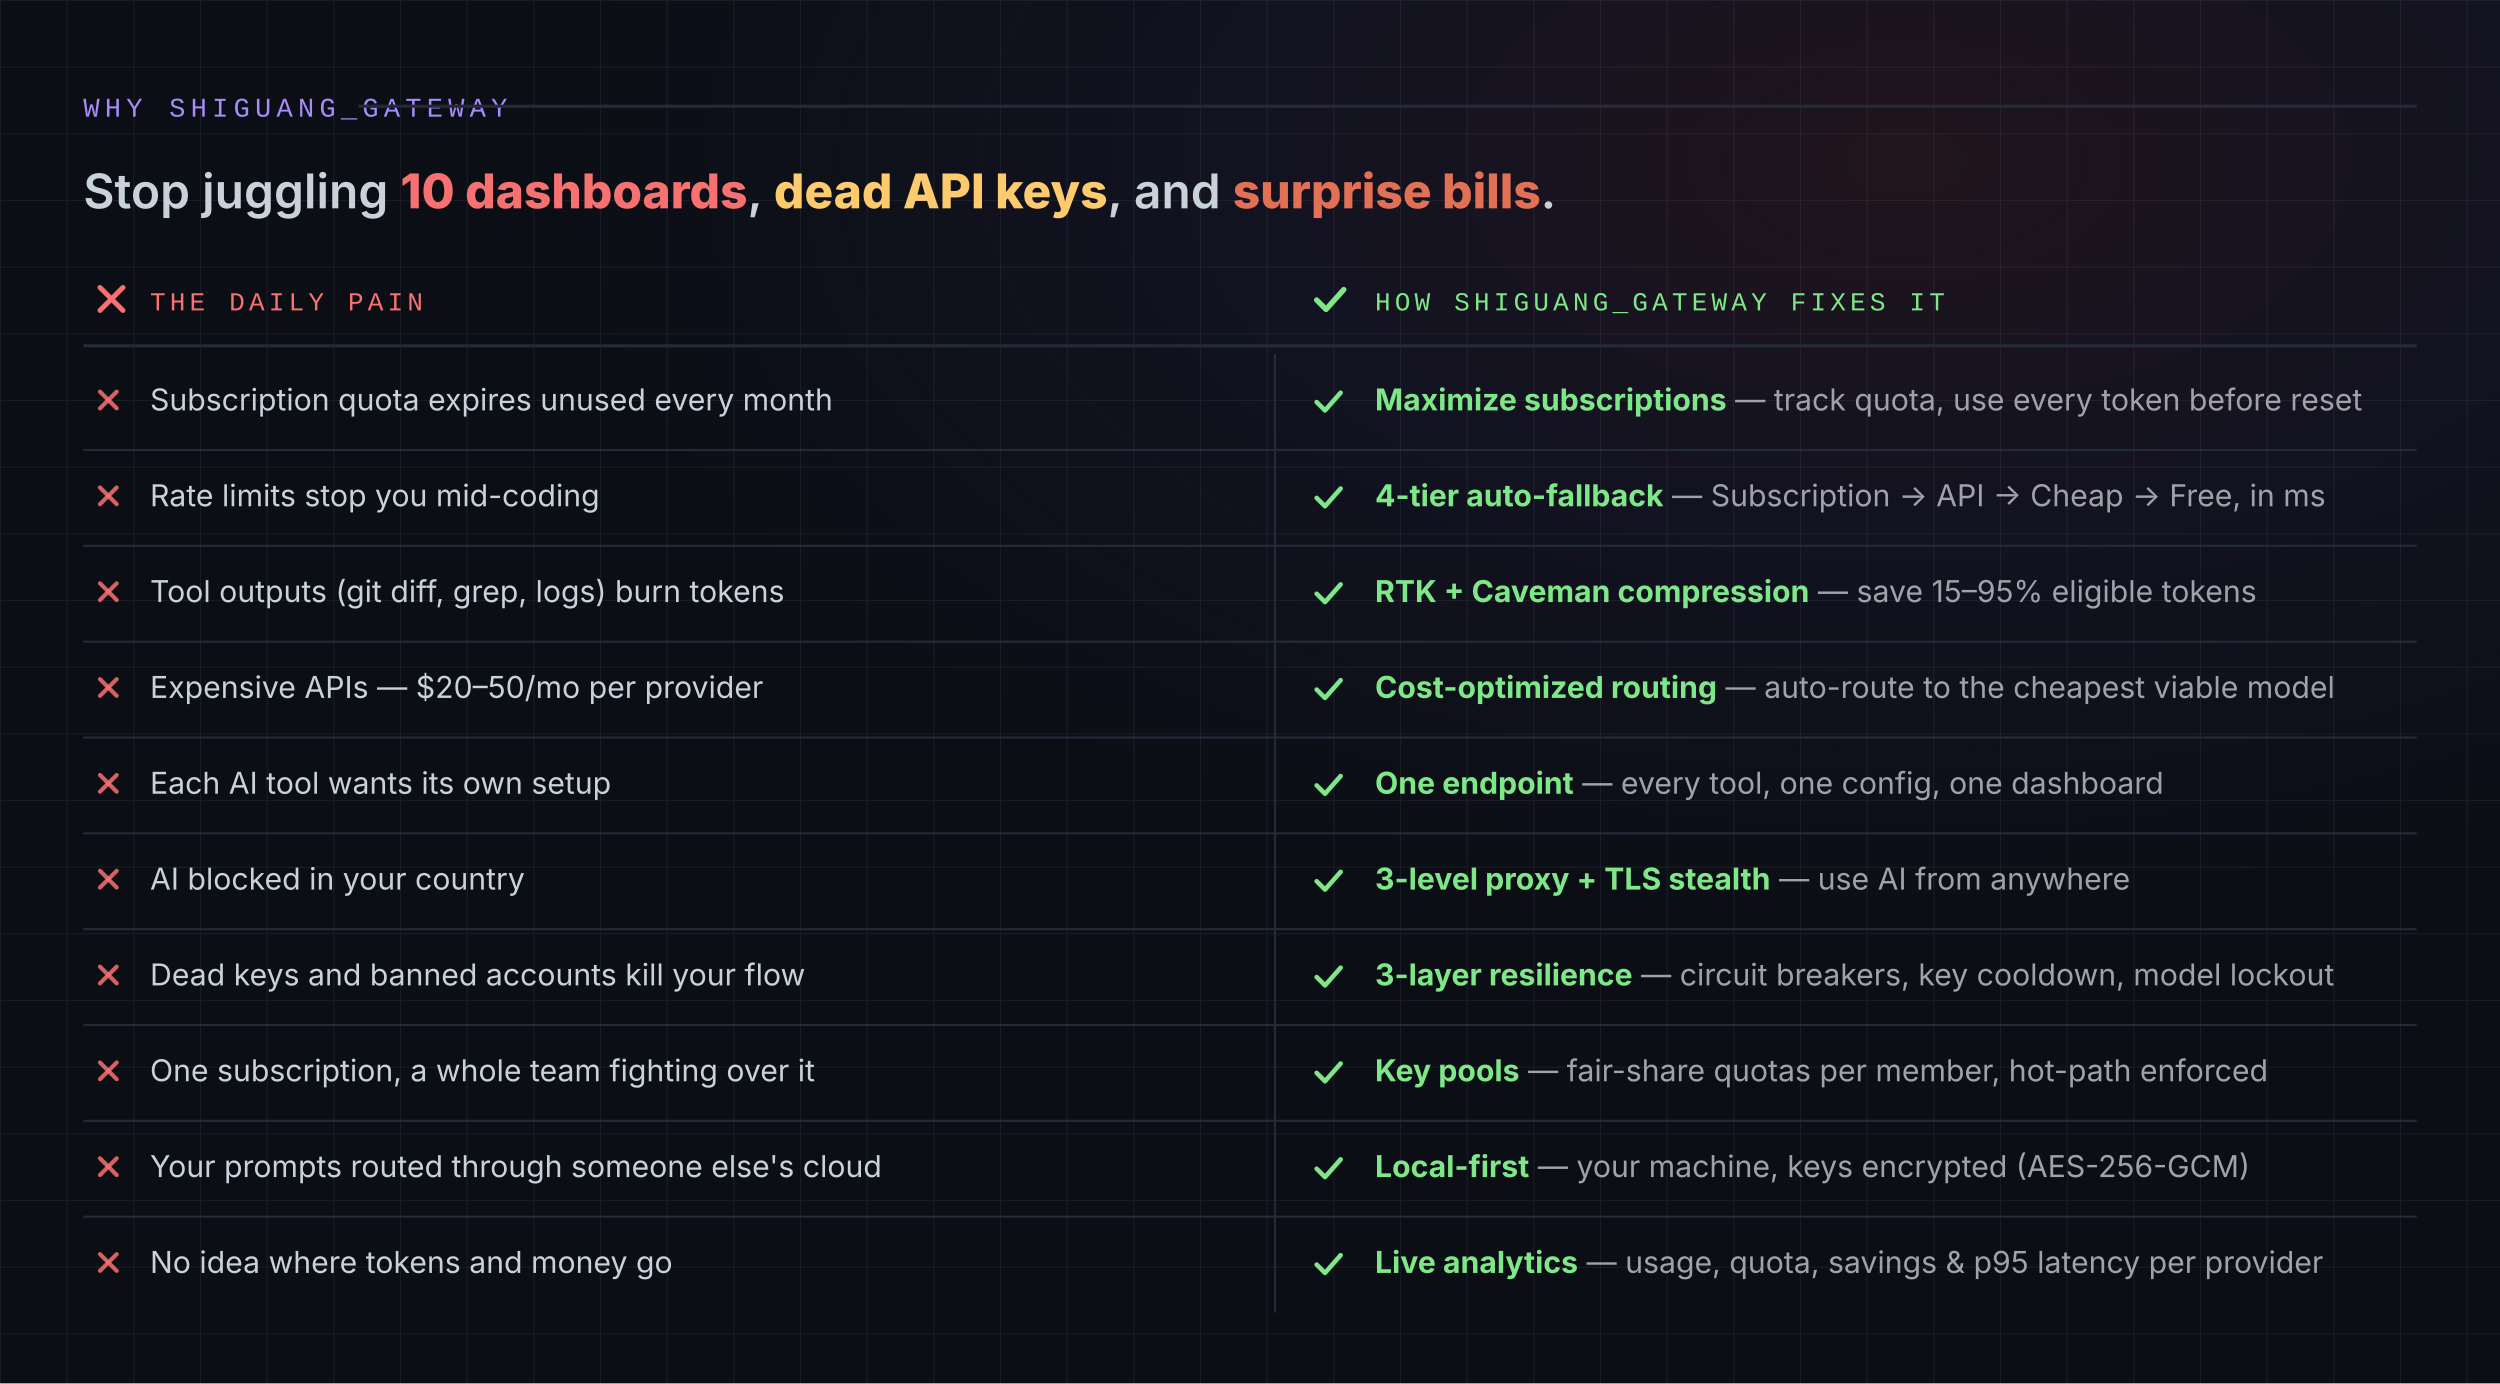
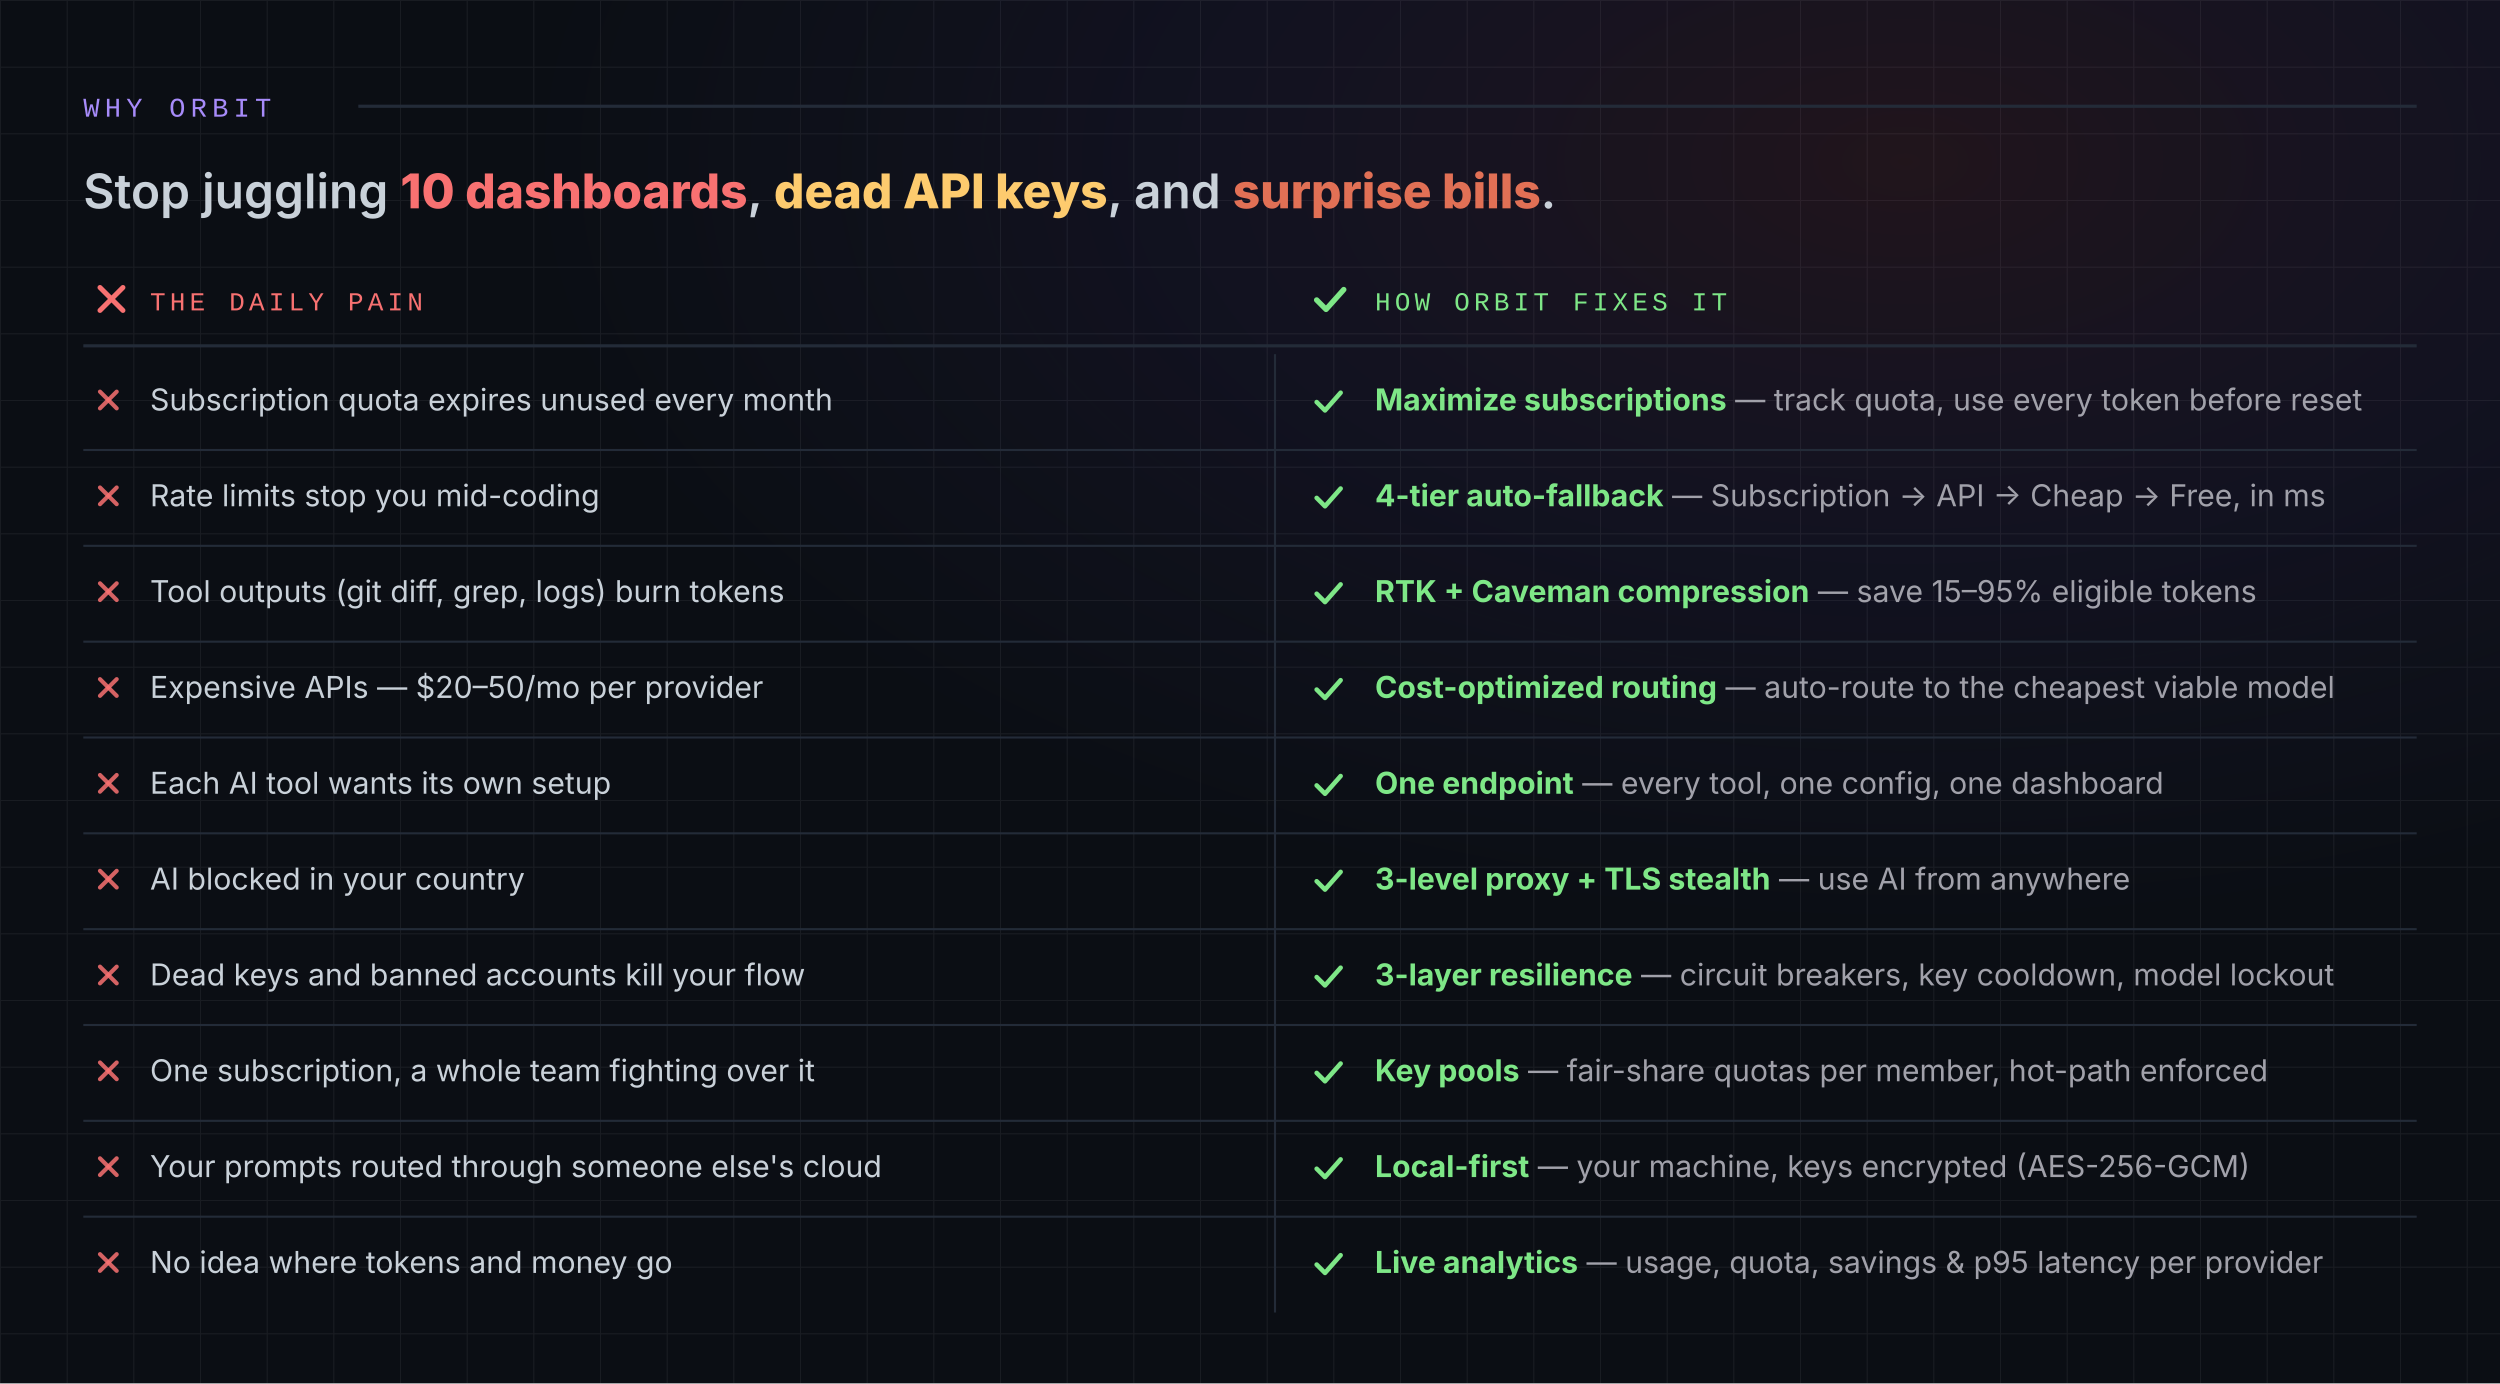
- <svg xmlns="http://www.w3.org/2000/svg" viewBox="0 0 1200 664" role="img" aria-label="Why ShiguangGateway — stop juggling 10 dashboards, dead API keys and surprise bills. Ten daily pains and how ShiguangGateway fixes each: subscription quota expiring unused — maximize subscriptions, track quota and use every token before reset. Rate limits stopping you mid-coding — 4-tier auto-fallback from Subscription to API to Cheap to Free in milliseconds. Tool outputs like git diff, grep and logs burning tokens — RTK + Caveman compression saves 15 to 95 percent of eligible tokens per request. Expensive APIs at 20 to 50 dollars per month per provider — cost-optimized routing to the cheapest viable model. Each AI tool wanting its own setup — one endpoint, every tool, one dashboard. AI blocked in your country — 3-level proxy plus TLS fingerprint stealth. Dead keys and banned accounts killing your flow — 3-layer resilience with circuit breakers, key cooldown and model lockout. One subscription shared by a whole team — key pools with fair-share quotas per member enforced in the hot path. Prompts routed through someone else's cloud — local-first, runs on your machine with AES-256-GCM encrypted keys. No idea where tokens and money go — live analytics with usage, quota, savings and p95 latency per provider.">
+ <svg xmlns="http://www.w3.org/2000/svg" viewBox="0 0 1200 664" role="img" aria-label="Why Orbit — stop juggling 10 dashboards, dead API keys and surprise bills. Ten daily pains and how Orbit fixes each: subscription quota expiring unused — maximize subscriptions, track quota and use every token before reset. Rate limits stopping you mid-coding — 4-tier auto-fallback from Subscription to API to Cheap to Free in milliseconds. Tool outputs like git diff, grep and logs burning tokens — RTK + Caveman compression saves 15 to 95 percent of eligible tokens per request. Expensive APIs at 20 to 50 dollars per month per provider — cost-optimized routing to the cheapest viable model. Each AI tool wanting its own setup — one endpoint, every tool, one dashboard. AI blocked in your country — 3-level proxy plus TLS fingerprint stealth. Dead keys and banned accounts killing your flow — 3-layer resilience with circuit breakers, key cooldown and model lockout. One subscription shared by a whole team — key pools with fair-share quotas per member enforced in the hot path. Prompts routed through someone else's cloud — local-first, runs on your machine with AES-256-GCM encrypted keys. No idea where tokens and money go — live analytics with usage, quota, savings and p95 latency per provider.">
  <defs>
    <pattern id="gridPaperW" width="32" height="32" patternUnits="userSpaceOnUse">
      <path d="M 32 0 L 0 0 0 32" fill="none" stroke="#ffffff" stroke-opacity="0.06" stroke-width="1" />
    </pattern>
    <radialGradient id="bgGlowW" cx="76%" cy="12%" r="55%">
      <stop offset="0%" stop-color="#e54d5e" stop-opacity="0.10" />
      <stop offset="55%" stop-color="#8b5cf6" stop-opacity="0.05" />
      <stop offset="100%" stop-color="#6366f1" stop-opacity="0" />
    </radialGradient>
  </defs>
  <rect width="1200" height="664" fill="#0b0e14" />
  <rect width="1200" height="664" fill="url(#gridPaperW)" />
  <rect width="1200" height="664" fill="url(#bgGlowW)" />
-   <text x="40" y="56" font-family="Consolas, 'Courier New', monospace" font-size="13" letter-spacing="2.5" fill="#a78bfa">WHY SHIGUANG_GATEWAY</text>
+   <text x="40" y="56" font-family="Consolas, 'Courier New', monospace" font-size="13" letter-spacing="2.5" fill="#a78bfa">WHY ORBIT</text>
  <line x1="172" y1="51" x2="1160" y2="51" stroke="#232b38" stroke-width="1.5" />
  <text x="40" y="100" font-family="Inter, 'Segoe UI', Arial, Helvetica, system-ui, sans-serif" font-size="23" font-weight="600" fill="#c9d1d9">Stop juggling <tspan fill="#f87171" font-weight="800">10 dashboards</tspan>, <tspan fill="#fdcb6e" font-weight="800">dead API keys</tspan>, and <tspan fill="#e17055" font-weight="800">surprise bills</tspan>.</text>
  <g transform="translate(48,138)" stroke="#f87171" stroke-width="2.4" fill="none" stroke-linecap="round">
    <line x1="0" y1="0" x2="11" y2="11" />
    <line x1="11" y1="0" x2="0" y2="11" />
  </g>
  <text x="72" y="149" font-family="Consolas, 'Courier New', monospace" font-size="12.5" letter-spacing="2" fill="#f87171">THE DAILY PAIN</text>
  <g transform="translate(632,137)" stroke="#7ee787" stroke-width="2.6" fill="none" stroke-linecap="round" stroke-linejoin="round">
    <path d="M 0,7 L 4.5,11.5 L 13,2" />
  </g>
-   <text x="660" y="149" font-family="Consolas, 'Courier New', monospace" font-size="12.5" letter-spacing="2" fill="#7ee787">HOW SHIGUANG_GATEWAY FIXES IT</text>
+   <text x="660" y="149" font-family="Consolas, 'Courier New', monospace" font-size="12.5" letter-spacing="2" fill="#7ee787">HOW ORBIT FIXES IT</text>
  <line x1="40" y1="166" x2="1160" y2="166" stroke="#232b38" stroke-width="1.5" />
  <rect x="40" y="170" width="1120" height="46" fill="#7ee787" opacity="0">
    <animate attributeName="y" calcMode="discrete" values="170;216;262;308;354;400;446;492;538;584" keyTimes="0;0.1;0.2;0.3;0.4;0.5;0.6;0.7;0.8;0.9" dur="15s" repeatCount="indefinite" />
    <animate attributeName="opacity" values="0;0.055;0.055;0" keyTimes="0;0.015;0.985;1" dur="15s" repeatCount="indefinite" />
  </rect>
  <g font-family="Inter, 'Segoe UI', Arial, Helvetica, system-ui, sans-serif" font-size="14.5">
    <g stroke="#232b38" stroke-width="1">
      <line x1="40" y1="216" x2="1160" y2="216" />
      <line x1="40" y1="262" x2="1160" y2="262" />
      <line x1="40" y1="308" x2="1160" y2="308" />
      <line x1="40" y1="354" x2="1160" y2="354" />
      <line x1="40" y1="400" x2="1160" y2="400" />
      <line x1="40" y1="446" x2="1160" y2="446" />
      <line x1="40" y1="492" x2="1160" y2="492" />
      <line x1="40" y1="538" x2="1160" y2="538" />
      <line x1="40" y1="584" x2="1160" y2="584" />
    </g>
    <line x1="612" y1="170" x2="612" y2="630" stroke="#232b38" stroke-width="1" />
    <g stroke="#f87171" stroke-opacity="0.85" stroke-width="2" fill="none" stroke-linecap="round">
      <g transform="translate(48,188)">
        <line x1="0" y1="0" x2="8" y2="8" />
        <line x1="8" y1="0" x2="0" y2="8" />
      </g>
      <g transform="translate(48,234)">
        <line x1="0" y1="0" x2="8" y2="8" />
        <line x1="8" y1="0" x2="0" y2="8" />
      </g>
      <g transform="translate(48,280)">
        <line x1="0" y1="0" x2="8" y2="8" />
        <line x1="8" y1="0" x2="0" y2="8" />
      </g>
      <g transform="translate(48,326)">
        <line x1="0" y1="0" x2="8" y2="8" />
        <line x1="8" y1="0" x2="0" y2="8" />
      </g>
      <g transform="translate(48,372)">
        <line x1="0" y1="0" x2="8" y2="8" />
        <line x1="8" y1="0" x2="0" y2="8" />
      </g>
      <g transform="translate(48,418)">
        <line x1="0" y1="0" x2="8" y2="8" />
        <line x1="8" y1="0" x2="0" y2="8" />
      </g>
      <g transform="translate(48,464)">
        <line x1="0" y1="0" x2="8" y2="8" />
        <line x1="8" y1="0" x2="0" y2="8" />
      </g>
      <g transform="translate(48,510)">
        <line x1="0" y1="0" x2="8" y2="8" />
        <line x1="8" y1="0" x2="0" y2="8" />
      </g>
      <g transform="translate(48,556)">
        <line x1="0" y1="0" x2="8" y2="8" />
        <line x1="8" y1="0" x2="0" y2="8" />
      </g>
      <g transform="translate(48,602)">
        <line x1="0" y1="0" x2="8" y2="8" />
        <line x1="8" y1="0" x2="0" y2="8" />
      </g>
    </g>
    <g stroke="#7ee787" stroke-width="2.2" fill="none" stroke-linecap="round" stroke-linejoin="round">
      <g transform="translate(632,187)">
        <path d="M 0,6 L 4,10 L 11.5,1.5" />
      </g>
      <g transform="translate(632,233)">
        <path d="M 0,6 L 4,10 L 11.5,1.5" />
      </g>
      <g transform="translate(632,279)">
        <path d="M 0,6 L 4,10 L 11.5,1.5" />
      </g>
      <g transform="translate(632,325)">
        <path d="M 0,6 L 4,10 L 11.5,1.5" />
      </g>
      <g transform="translate(632,371)">
        <path d="M 0,6 L 4,10 L 11.5,1.5" />
      </g>
      <g transform="translate(632,417)">
        <path d="M 0,6 L 4,10 L 11.5,1.5" />
      </g>
      <g transform="translate(632,463)">
        <path d="M 0,6 L 4,10 L 11.5,1.5" />
      </g>
      <g transform="translate(632,509)">
        <path d="M 0,6 L 4,10 L 11.5,1.5" />
      </g>
      <g transform="translate(632,555)">
        <path d="M 0,6 L 4,10 L 11.5,1.5" />
      </g>
      <g transform="translate(632,601)">
        <path d="M 0,6 L 4,10 L 11.5,1.5" />
      </g>
    </g>
    <g fill="#c9d1d9">
      <text x="72" y="197">Subscription quota expires unused every month</text>
      <text x="72" y="243">Rate limits stop you mid-coding</text>
      <text x="72" y="289">Tool outputs (git diff, grep, logs) burn tokens</text>
      <text x="72" y="335">Expensive APIs — $20–50/mo per provider</text>
      <text x="72" y="381">Each AI tool wants its own setup</text>
      <text x="72" y="427">AI blocked in your country</text>
      <text x="72" y="473">Dead keys and banned accounts kill your flow</text>
      <text x="72" y="519">One subscription, a whole team fighting over it</text>
      <text x="72" y="565">Your prompts routed through someone else's cloud</text>
      <text x="72" y="611">No idea where tokens and money go</text>
    </g>
    <g fill="#a1a1aa">
      <text x="660" y="197">
        <tspan font-weight="700" fill="#7ee787">Maximize subscriptions</tspan> — track quota, use every token before reset</text>
      <text x="660" y="243">
        <tspan font-weight="700" fill="#7ee787">4-tier auto-fallback</tspan> — Subscription → API → Cheap → Free, in ms</text>
      <text x="660" y="289">
        <tspan font-weight="700" fill="#7ee787">RTK + Caveman compression</tspan> — save 15–95% eligible tokens</text>
      <text x="660" y="335">
        <tspan font-weight="700" fill="#7ee787">Cost-optimized routing</tspan> — auto-route to the cheapest viable model</text>
      <text x="660" y="381">
        <tspan font-weight="700" fill="#7ee787">One endpoint</tspan> — every tool, one config, one dashboard</text>
      <text x="660" y="427">
        <tspan font-weight="700" fill="#7ee787">3-level proxy + TLS stealth</tspan> — use AI from anywhere</text>
      <text x="660" y="473">
        <tspan font-weight="700" fill="#7ee787">3-layer resilience</tspan> — circuit breakers, key cooldown, model lockout</text>
      <text x="660" y="519">
        <tspan font-weight="700" fill="#7ee787">Key pools</tspan> — fair-share quotas per member, hot-path enforced</text>
      <text x="660" y="565">
        <tspan font-weight="700" fill="#7ee787">Local-first</tspan> — your machine, keys encrypted (AES-256-GCM)</text>
      <text x="660" y="611">
        <tspan font-weight="700" fill="#7ee787">Live analytics</tspan> — usage, quota, savings &amp; p95 latency per provider</text>
    </g>
  </g>
</svg>
